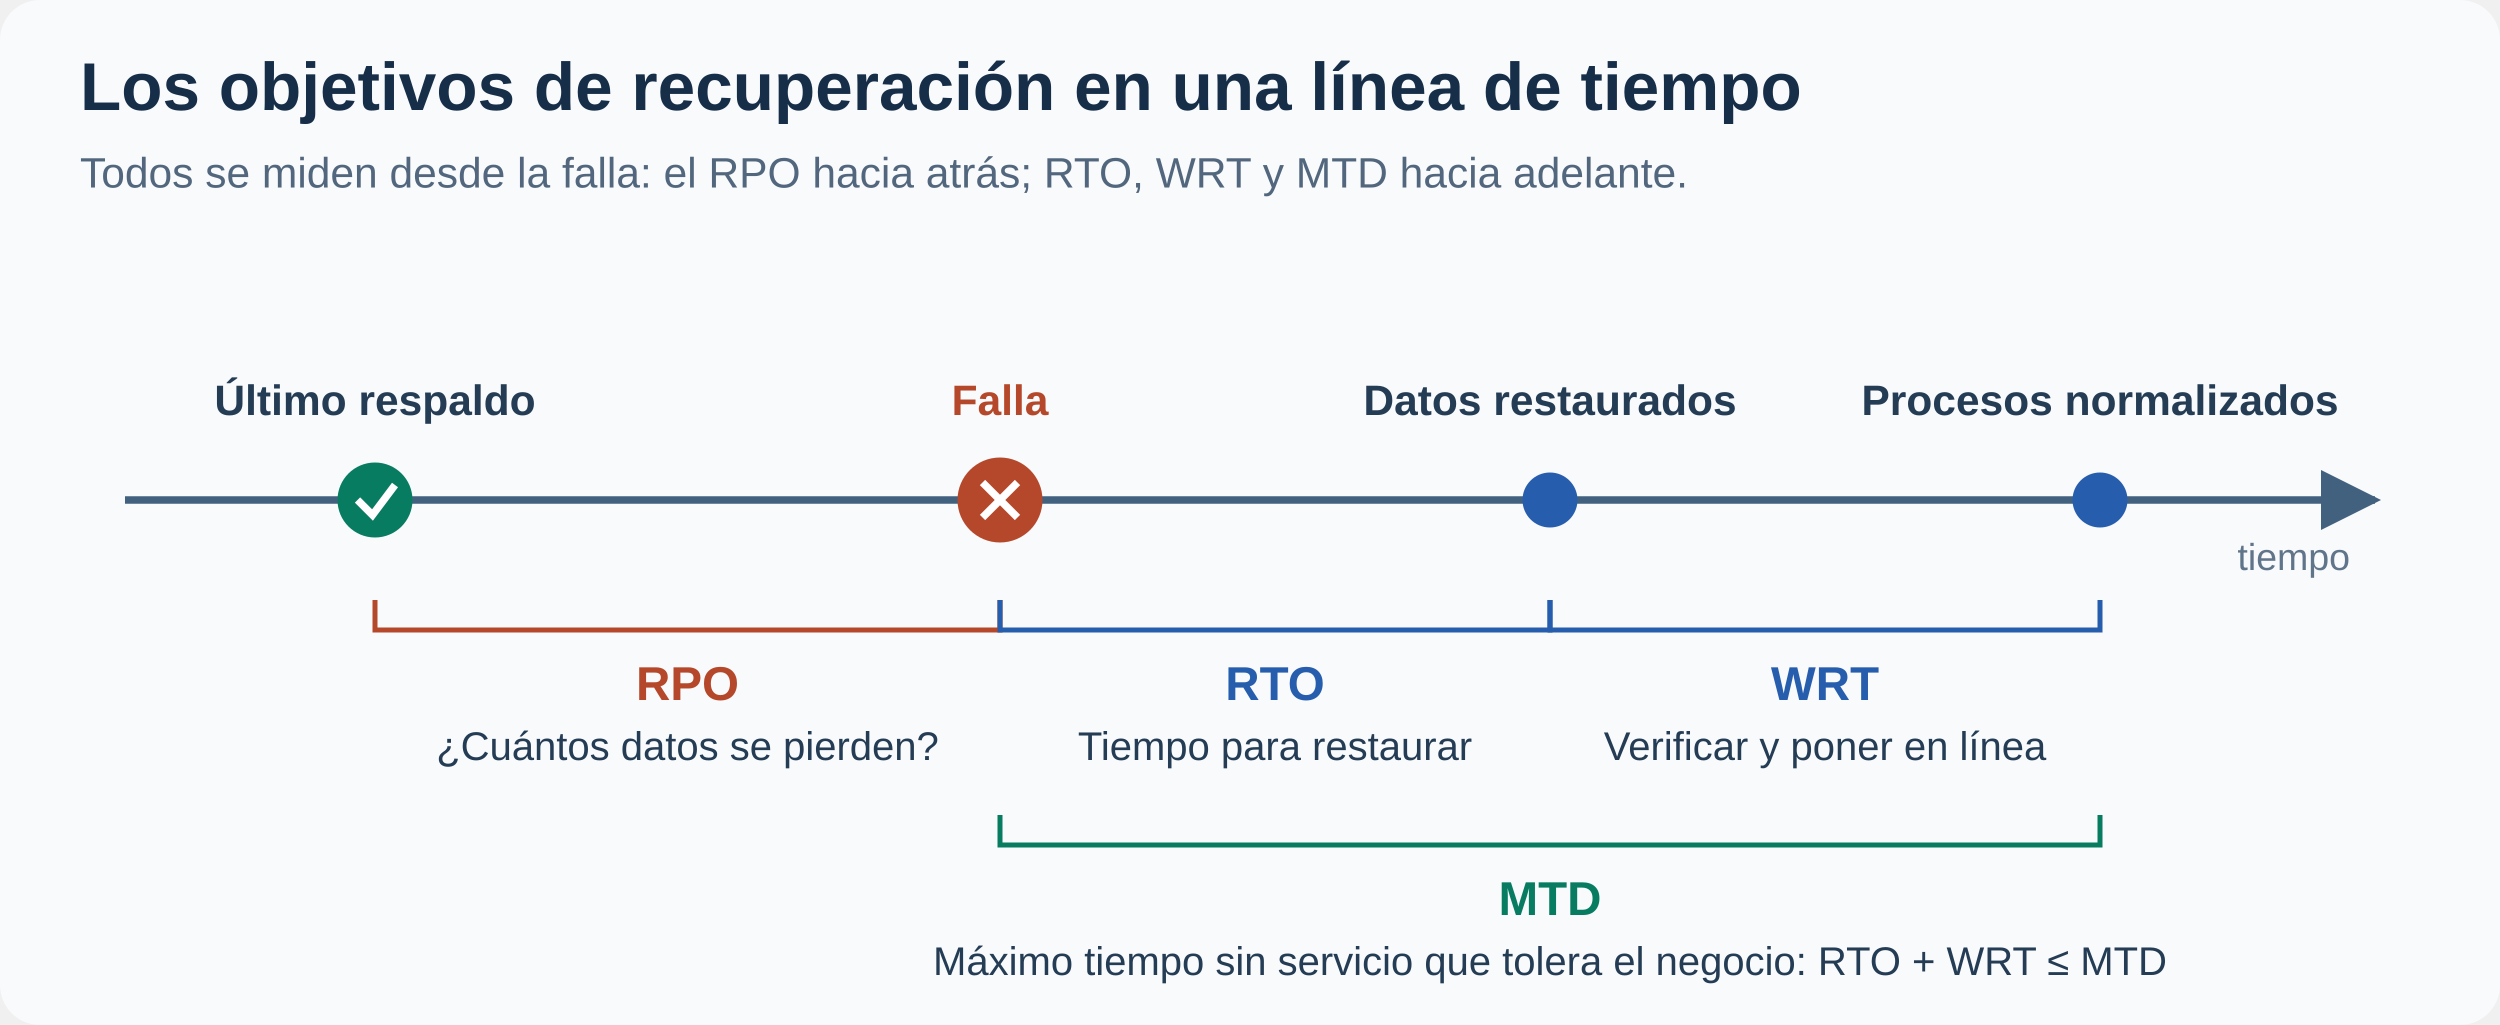
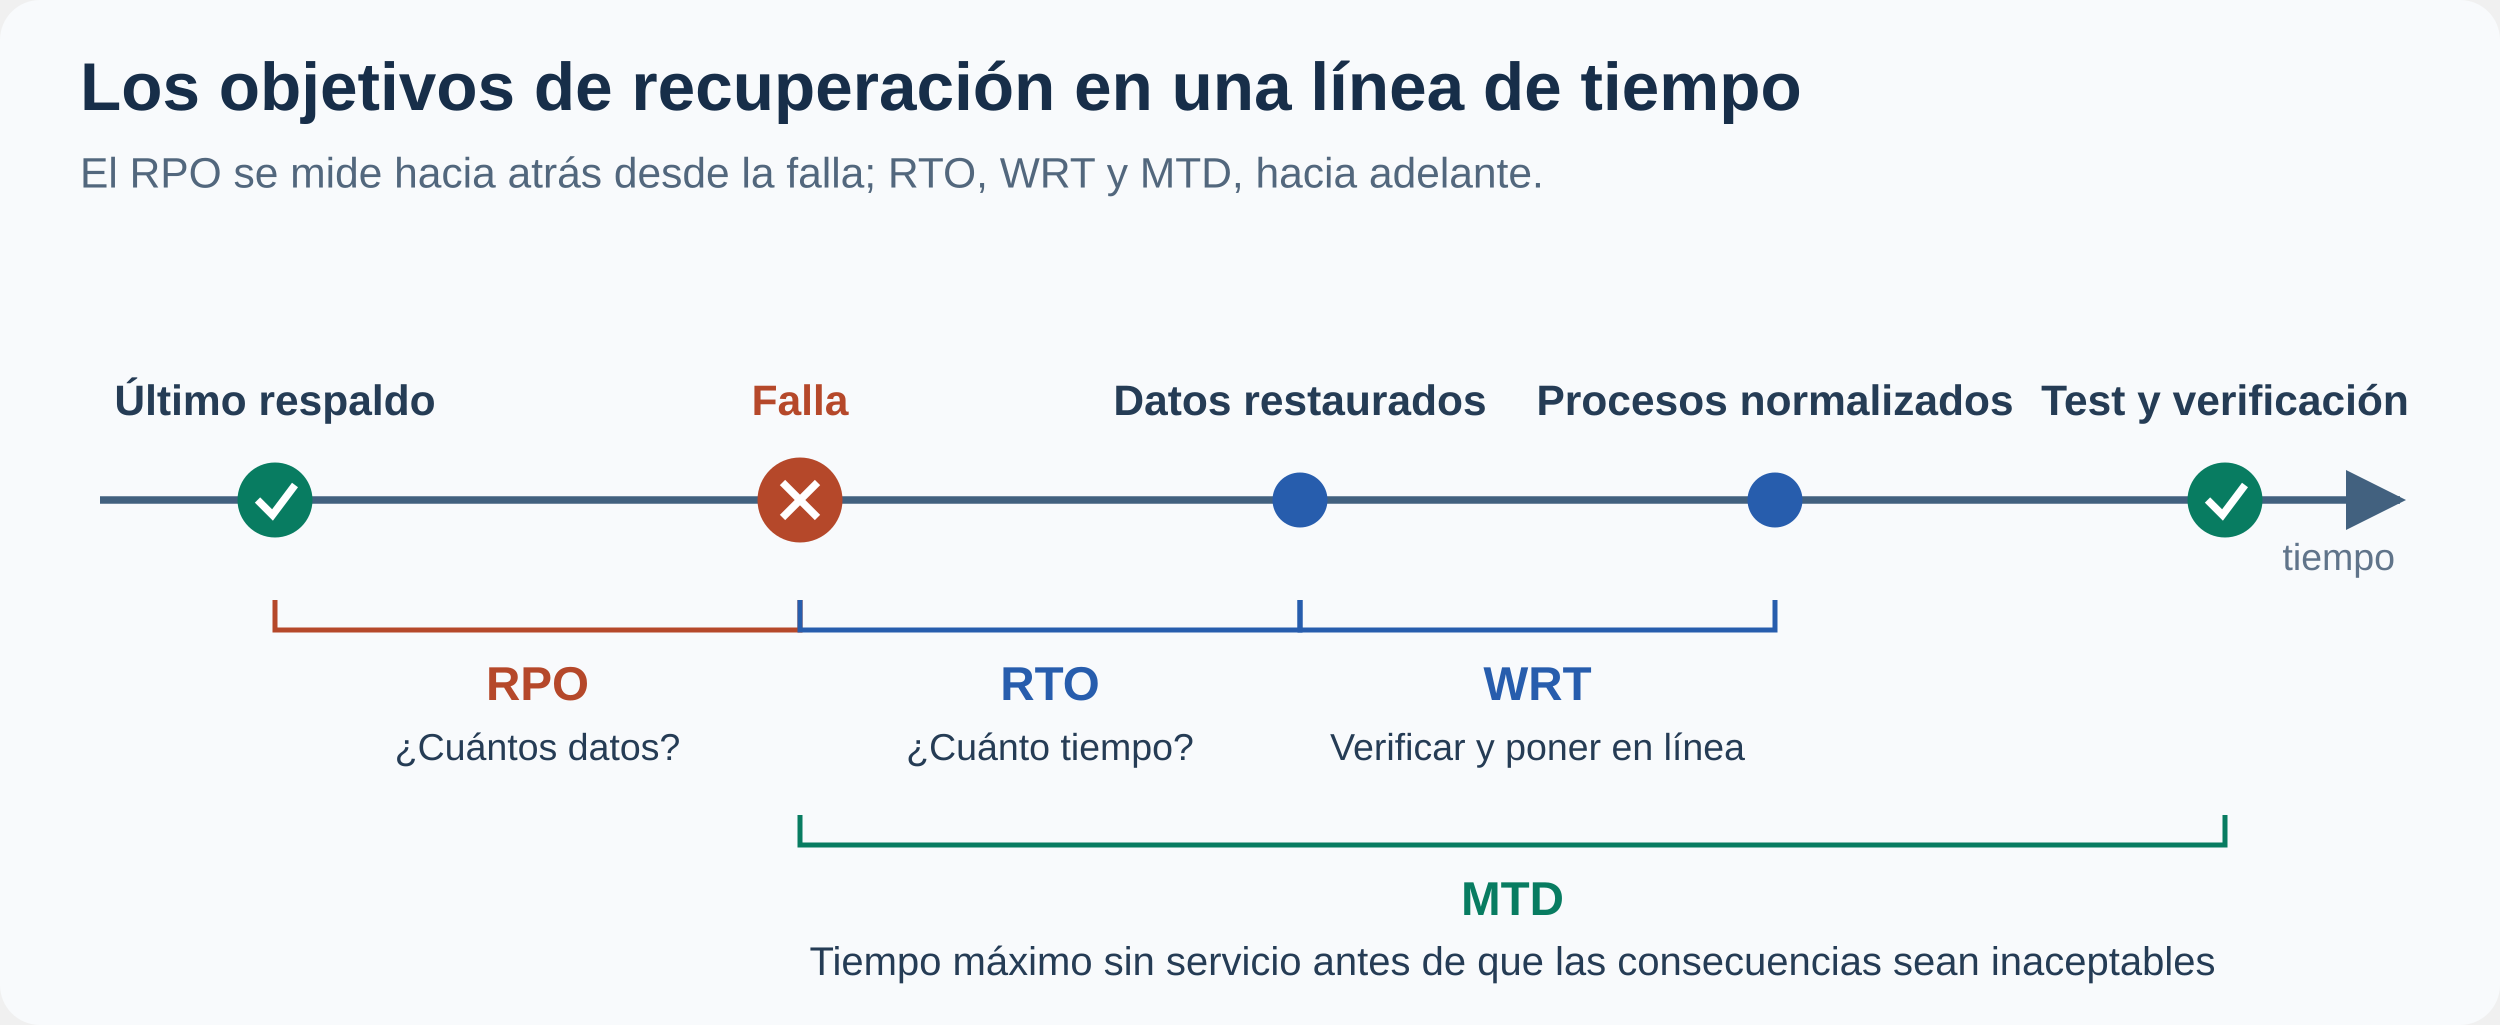
<svg xmlns="http://www.w3.org/2000/svg" viewBox="0 0 1000 410" role="img" aria-labelledby="title desc">
  <defs>
    <marker id="a" viewBox="0 0 10 10" refX="9" refY="5" markerWidth="8" markerHeight="8" orient="auto-start-reverse">
      <path d="M 0 0 L 10 5 L 0 10 Z" fill="#42617f" />
    </marker>
  </defs>
  <rect width="1000" height="410" rx="16" fill="#f8fafc" />
  <g font-family="Segoe UI,Arial,sans-serif">
    <text x="32" y="44" font-size="27" fill="#172e49" font-weight="700">Los objetivos de recuperación en una línea de tiempo</text>
-     <text x="32" y="75" font-size="17" fill="#52677d" font-weight="400">Todos se miden desde la falla: el RPO hacia atrás; RTO, WRT y MTD hacia adelante.</text>
-     <path d="M 50 200 L 950 200" fill="none" stroke="#42617f" stroke-width="3" marker-end="url(#a)" />
-     <text x="940" y="228" font-size="15" fill="#60748a" text-anchor="end">tiempo</text>
-     <circle cx="150" cy="200" r="15" fill="#087c61" />
-     <path d="M 143 200 L 149 206 L 158 194" fill="none" stroke="#ffffff" stroke-width="3" />
-     <text x="150" y="166" font-size="17" fill="#253c55" font-weight="600" text-anchor="middle">Último respaldo</text>
-     <circle cx="400" cy="200" r="17" fill="#b5482a" />
-     <path d="M 393 193 L 407 207 M 407 193 L 393 207" stroke="#ffffff" stroke-width="3" />
-     <text x="400" y="166" font-size="17" fill="#b5482a" font-weight="700" text-anchor="middle">Falla</text>
-     <circle cx="620" cy="200" r="11" fill="#275dad" />
-     <text x="620" y="166" font-size="17" fill="#253c55" font-weight="600" text-anchor="middle">Datos restaurados</text>
-     <circle cx="840" cy="200" r="11" fill="#275dad" />
-     <text x="840" y="166" font-size="17" fill="#253c55" font-weight="600" text-anchor="middle">Procesos normalizados</text>
-     <path d="M 150 240 L 150 252 L 400 252 L 400 240" fill="none" stroke="#b5482a" stroke-width="2" />
-     <text x="275" y="280" font-size="19" fill="#b5482a" font-weight="700" text-anchor="middle">RPO</text>
-     <text x="275" y="304" font-size="16" fill="#253c55" text-anchor="middle">¿Cuántos datos se pierden?</text>
-     <path d="M 400 240 L 400 252 L 620 252 L 620 240" fill="none" stroke="#275dad" stroke-width="2" />
-     <text x="510" y="280" font-size="19" fill="#275dad" font-weight="700" text-anchor="middle">RTO</text>
-     <text x="510" y="304" font-size="16" fill="#253c55" text-anchor="middle">Tiempo para restaurar</text>
-     <path d="M 620 240 L 620 252 L 840 252 L 840 240" fill="none" stroke="#275dad" stroke-width="2" />
-     <text x="730" y="280" font-size="19" fill="#275dad" font-weight="700" text-anchor="middle">WRT</text>
-     <text x="730" y="304" font-size="16" fill="#253c55" text-anchor="middle">Verificar y poner en línea</text>
-     <path d="M 400 326 L 400 338 L 840 338 L 840 326" fill="none" stroke="#087c61" stroke-width="2" />
-     <text x="620" y="366" font-size="19" fill="#087c61" font-weight="700" text-anchor="middle">MTD</text>
-     <text x="620" y="390" font-size="16" fill="#253c55" text-anchor="middle">Máximo tiempo sin servicio que tolera el negocio: RTO + WRT ≤ MTD</text>
+     <text x="32" y="75" font-size="17" fill="#52677d" font-weight="400">El RPO se mide hacia atrás desde la falla; RTO, WRT y MTD, hacia adelante.</text>
+     <path d="M 40 200 L 960 200" fill="none" stroke="#42617f" stroke-width="3" marker-end="url(#a)" />
+     <text x="958" y="228" font-size="15" fill="#60748a" text-anchor="end">tiempo</text>
+     <circle cx="110" cy="200" r="15" fill="#087c61" />
+     <path d="M 103 200 L 109 206 L 118 194" fill="none" stroke="#ffffff" stroke-width="3" />
+     <text x="110" y="166" font-size="17" fill="#253c55" font-weight="600" text-anchor="middle">Último respaldo</text>
+     <circle cx="320" cy="200" r="17" fill="#b5482a" />
+     <path d="M 313 193 L 327 207 M 327 193 L 313 207" stroke="#ffffff" stroke-width="3" />
+     <text x="320" y="166" font-size="17" fill="#b5482a" font-weight="700" text-anchor="middle">Falla</text>
+     <circle cx="520" cy="200" r="11" fill="#275dad" />
+     <text x="520" y="166" font-size="17" fill="#253c55" font-weight="600" text-anchor="middle">Datos restaurados</text>
+     <circle cx="710" cy="200" r="11" fill="#275dad" />
+     <text x="710" y="166" font-size="17" fill="#253c55" font-weight="600" text-anchor="middle">Procesos normalizados</text>
+     <circle cx="890" cy="200" r="15" fill="#087c61" />
+     <path d="M 883 200 L 889 206 L 898 194" fill="none" stroke="#ffffff" stroke-width="3" />
+     <text x="890" y="166" font-size="17" fill="#253c55" font-weight="600" text-anchor="middle">Test y verificación</text>
+     <path d="M 110 240 L 110 252 L 320 252 L 320 240" fill="none" stroke="#b5482a" stroke-width="2" />
+     <text x="215" y="280" font-size="19" fill="#b5482a" font-weight="700" text-anchor="middle">RPO</text>
+     <text x="215" y="304" font-size="15" fill="#253c55" text-anchor="middle">¿Cuántos datos?</text>
+     <path d="M 320 240 L 320 252 L 520 252 L 520 240" fill="none" stroke="#275dad" stroke-width="2" />
+     <text x="420" y="280" font-size="19" fill="#275dad" font-weight="700" text-anchor="middle">RTO</text>
+     <text x="420" y="304" font-size="15" fill="#253c55" text-anchor="middle">¿Cuánto tiempo?</text>
+     <path d="M 520 240 L 520 252 L 710 252 L 710 240" fill="none" stroke="#275dad" stroke-width="2" />
+     <text x="615" y="280" font-size="19" fill="#275dad" font-weight="700" text-anchor="middle">WRT</text>
+     <text x="615" y="304" font-size="15" fill="#253c55" text-anchor="middle">Verificar y poner en línea</text>
+     <path d="M 320 326 L 320 338 L 890 338 L 890 326" fill="none" stroke="#087c61" stroke-width="2" />
+     <text x="605" y="366" font-size="19" fill="#087c61" font-weight="700" text-anchor="middle">MTD</text>
+     <text x="605" y="390" font-size="16" fill="#253c55" text-anchor="middle">Tiempo máximo sin servicio antes de que las consecuencias sean inaceptables</text>
  </g>
</svg>
